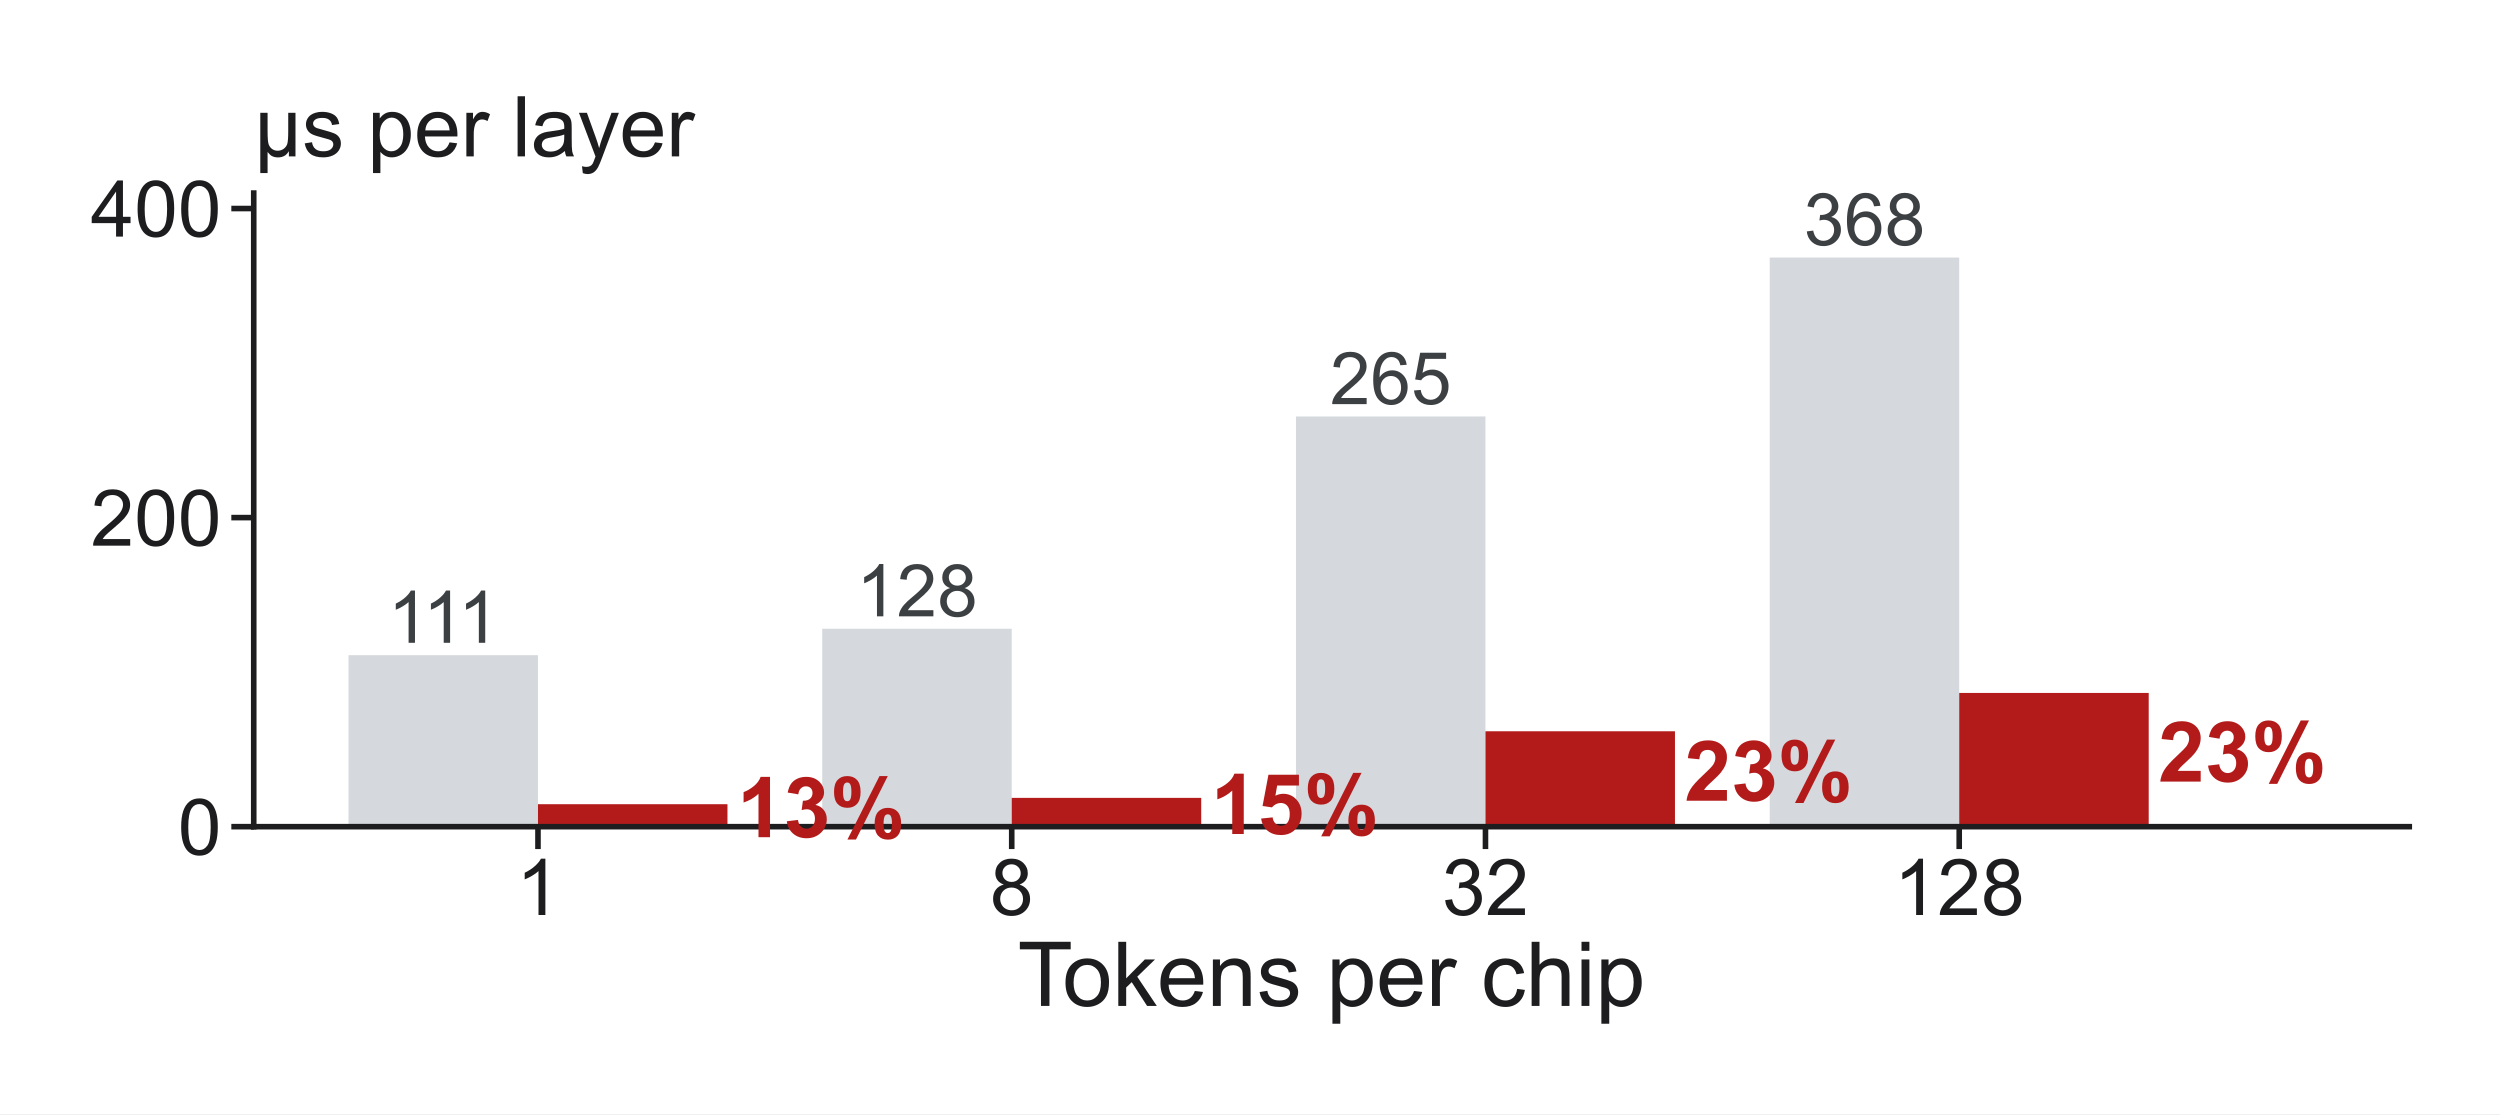
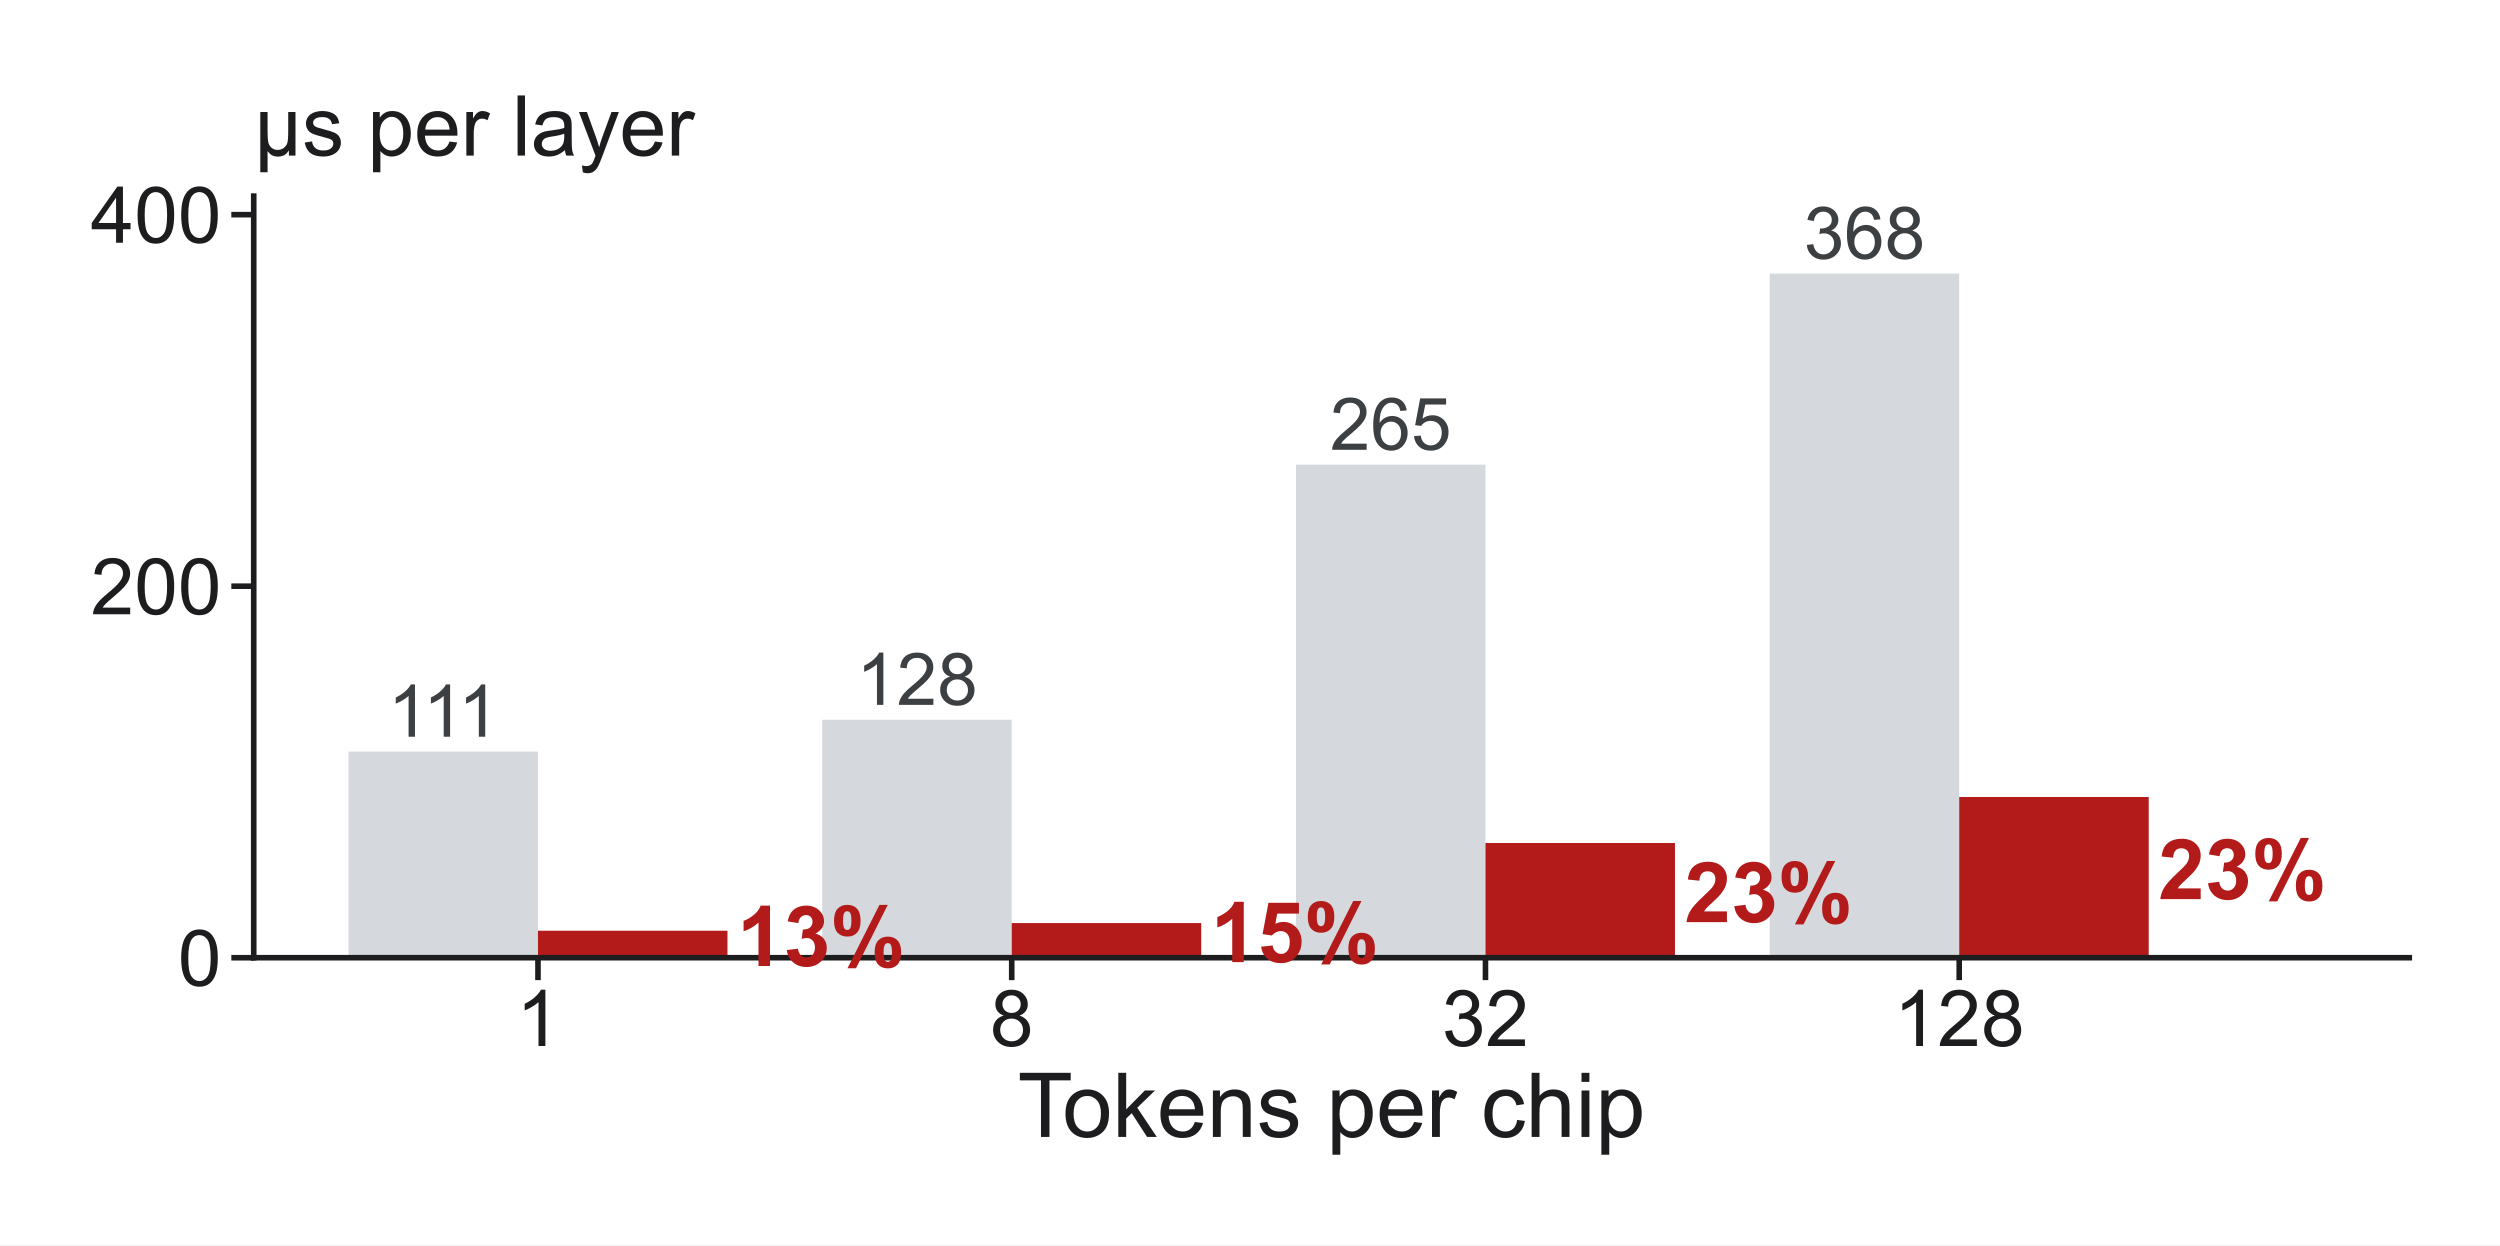
- <svg xmlns="http://www.w3.org/2000/svg" xmlns:xlink="http://www.w3.org/1999/xlink" width="892.793pt" height="397.84pt" viewBox="0 0 892.793 397.84" version="1.1">
+ <svg xmlns="http://www.w3.org/2000/svg" xmlns:xlink="http://www.w3.org/1999/xlink" width="892.793pt" height="444.633pt" viewBox="0 0 892.793 444.633" version="1.1">
  <defs>
    <style type="text/css">*{stroke-linejoin: round; stroke-linecap: butt}</style>
  </defs>
  <g id="figure_1">
    <g id="patch_1">
-       <path d="M 0 397.84  L 892.793 397.84  L 892.793 0  L 0 0  z " style="fill: #ffffff" />
+       <path d="M 0 444.633  L 892.793 444.633  L 892.793 0  L 0 0  z " style="fill: #ffffff" />
    </g>
    <g id="axes_1">
      <g id="patch_2">
-         <path d="M 90.61 295.22  L 860.393 295.22  L 860.393 68.95  L 90.61 68.95  z " style="fill: #ffffff" />
+         <path d="M 90.61 342.013  L 860.393 342.013  L 860.393 70.031  L 90.61 70.031  z " style="fill: #ffffff" />
      </g>
      <g id="patch_3">
-         <path d="M 124.447 295.22  L 192.12 295.22  L 192.12 233.98  L 124.447 233.98  z " clip-path="url(#p71272afc5b)" style="fill: #d5d8dc" />
+         <path d="M 124.447 342.013  L 192.12 342.013  L 192.12 268.401  L 124.447 268.401  z " clip-path="url(#peb288944f0)" style="fill: #d5d8dc" />
      </g>
      <g id="patch_4">
-         <path d="M 293.63 295.22  L 361.303 295.22  L 361.303 224.526  L 293.63 224.526  z " clip-path="url(#p71272afc5b)" style="fill: #d5d8dc" />
+         <path d="M 293.63 342.013  L 361.303 342.013  L 361.303 257.037  L 293.63 257.037  z " clip-path="url(#peb288944f0)" style="fill: #d5d8dc" />
      </g>
      <g id="patch_5">
-         <path d="M 462.813 295.22  L 530.486 295.22  L 530.486 148.737  L 462.813 148.737  z " clip-path="url(#p71272afc5b)" style="fill: #d5d8dc" />
+         <path d="M 462.813 342.013  L 530.486 342.013  L 530.486 165.937  L 462.813 165.937  z " clip-path="url(#peb288944f0)" style="fill: #d5d8dc" />
      </g>
      <g id="patch_6">
-         <path d="M 631.996 295.22  L 699.669 295.22  L 699.669 91.973  L 631.996 91.973  z " clip-path="url(#p71272afc5b)" style="fill: #d5d8dc" />
+         <path d="M 631.996 342.013  L 699.669 342.013  L 699.669 97.705  L 631.996 97.705  z " clip-path="url(#peb288944f0)" style="fill: #d5d8dc" />
      </g>
      <g id="patch_7">
-         <path d="M 192.12 295.22  L 259.793 295.22  L 259.793 287.205  L 192.12 287.205  z " clip-path="url(#p71272afc5b)" style="fill: #b31b1b" />
+         <path d="M 192.12 342.013  L 259.793 342.013  L 259.793 332.379  L 192.12 332.379  z " clip-path="url(#peb288944f0)" style="fill: #b31b1b" />
      </g>
      <g id="patch_8">
-         <path d="M 361.303 295.22  L 428.976 295.22  L 428.976 284.922  L 361.303 284.922  z " clip-path="url(#p71272afc5b)" style="fill: #b31b1b" />
+         <path d="M 361.303 342.013  L 428.976 342.013  L 428.976 329.634  L 361.303 329.634  z " clip-path="url(#peb288944f0)" style="fill: #b31b1b" />
      </g>
      <g id="patch_9">
-         <path d="M 530.486 295.22  L 598.159 295.22  L 598.159 261.14  L 530.486 261.14  z " clip-path="url(#p71272afc5b)" style="fill: #b31b1b" />
+         <path d="M 530.486 342.013  L 598.159 342.013  L 598.159 301.047  L 530.486 301.047  z " clip-path="url(#peb288944f0)" style="fill: #b31b1b" />
      </g>
      <g id="patch_10">
-         <path d="M 699.669 295.22  L 767.342 295.22  L 767.342 247.468  L 699.669 247.468  z " clip-path="url(#p71272afc5b)" style="fill: #b31b1b" />
+         <path d="M 699.669 342.013  L 767.342 342.013  L 767.342 284.614  L 699.669 284.614  z " clip-path="url(#peb288944f0)" style="fill: #b31b1b" />
      </g>
      <g id="matplotlib.axis_1">
        <g id="xtick_1">
          <g id="line2d_1">
            <defs>
-               <path id="m411a843d10" d="M 0 0  L 0 8  " style="stroke: #1d1d1f; stroke-width: 2" />
+               <path id="md96de0be34" d="M 0 0  L 0 8  " style="stroke: #1d1d1f; stroke-width: 2" />
            </defs>
            <g>
-               <use xlink:href="#m411a843d10" x="192.12" y="295.22" style="fill: #1d1d1f; stroke: #1d1d1f; stroke-width: 2" />
+               <use xlink:href="#md96de0be34" x="192.12" y="342.013" style="fill: #1d1d1f; stroke: #1d1d1f; stroke-width: 2" />
            </g>
          </g>
          <g id="text_1">
-             <g style="fill: #1d1d1f" transform="translate(184.3345 326.7617) scale(0.28 -0.28)">
+             <g style="fill: #1d1d1f" transform="translate(184.3345 373.5547) scale(0.28 -0.28)">
              <defs>
                <path id="ArialMT-31" d="M 2384 0  L 1822 0  L 1822 3584  Q 1619 3391 1289 3197  Q 959 3003 697 2906  L 697 3450  Q 1169 3672 1522 3987  Q 1875 4303 2022 4600  L 2384 4600  L 2384 0  z " transform="scale(0.015625)" />
              </defs>
              <use xlink:href="#ArialMT-31" />
            </g>
          </g>
        </g>
        <g id="xtick_2">
          <g id="line2d_2">
            <g>
-               <use xlink:href="#m411a843d10" x="361.303" y="295.22" style="fill: #1d1d1f; stroke: #1d1d1f; stroke-width: 2" />
+               <use xlink:href="#md96de0be34" x="361.303" y="342.013" style="fill: #1d1d1f; stroke: #1d1d1f; stroke-width: 2" />
            </g>
          </g>
          <g id="text_2">
-             <g style="fill: #1d1d1f" transform="translate(353.5176 326.7617) scale(0.28 -0.28)">
+             <g style="fill: #1d1d1f" transform="translate(353.5176 373.5547) scale(0.28 -0.28)">
              <defs>
                <path id="ArialMT-38" d="M 1131 2484  Q 781 2613 612 2850  Q 444 3088 444 3419  Q 444 3919 803 4259  Q 1163 4600 1759 4600  Q 2359 4600 2725 4251  Q 3091 3903 3091 3403  Q 3091 3084 2923 2848  Q 2756 2613 2416 2484  Q 2838 2347 3058 2040  Q 3278 1734 3278 1309  Q 3278 722 2862 322  Q 2447 -78 1769 -78  Q 1091 -78 675 323  Q 259 725 259 1325  Q 259 1772 486 2073  Q 713 2375 1131 2484  z M 1019 3438  Q 1019 3113 1228 2906  Q 1438 2700 1772 2700  Q 2097 2700 2305 2904  Q 2513 3109 2513 3406  Q 2513 3716 2298 3927  Q 2084 4138 1766 4138  Q 1444 4138 1231 3931  Q 1019 3725 1019 3438  z M 838 1322  Q 838 1081 952 856  Q 1066 631 1291 507  Q 1516 384 1775 384  Q 2178 384 2440 643  Q 2703 903 2703 1303  Q 2703 1709 2433 1975  Q 2163 2241 1756 2241  Q 1359 2241 1098 1978  Q 838 1716 838 1322  z " transform="scale(0.015625)" />
              </defs>
              <use xlink:href="#ArialMT-38" />
            </g>
          </g>
        </g>
        <g id="xtick_3">
          <g id="line2d_3">
            <g>
-               <use xlink:href="#m411a843d10" x="530.486" y="295.22" style="fill: #1d1d1f; stroke: #1d1d1f; stroke-width: 2" />
+               <use xlink:href="#md96de0be34" x="530.486" y="342.013" style="fill: #1d1d1f; stroke: #1d1d1f; stroke-width: 2" />
            </g>
          </g>
          <g id="text_3">
-             <g style="fill: #1d1d1f" transform="translate(514.9154 326.7617) scale(0.28 -0.28)">
+             <g style="fill: #1d1d1f" transform="translate(514.9154 373.5547) scale(0.28 -0.28)">
              <defs>
                <path id="ArialMT-33" d="M 269 1209  L 831 1284  Q 928 806 1161 595  Q 1394 384 1728 384  Q 2125 384 2398 659  Q 2672 934 2672 1341  Q 2672 1728 2419 1979  Q 2166 2231 1775 2231  Q 1616 2231 1378 2169  L 1441 2663  Q 1497 2656 1531 2656  Q 1891 2656 2178 2843  Q 2466 3031 2466 3422  Q 2466 3731 2256 3934  Q 2047 4138 1716 4138  Q 1388 4138 1169 3931  Q 950 3725 888 3313  L 325 3413  Q 428 3978 793 4289  Q 1159 4600 1703 4600  Q 2078 4600 2393 4439  Q 2709 4278 2876 4000  Q 3044 3722 3044 3409  Q 3044 3113 2884 2869  Q 2725 2625 2413 2481  Q 2819 2388 3044 2092  Q 3269 1797 3269 1353  Q 3269 753 2831 336  Q 2394 -81 1725 -81  Q 1122 -81 723 278  Q 325 638 269 1209  z " transform="scale(0.015625)" />
                <path id="ArialMT-32" d="M 3222 541  L 3222 0  L 194 0  Q 188 203 259 391  Q 375 700 629 1000  Q 884 1300 1366 1694  Q 2113 2306 2375 2664  Q 2638 3022 2638 3341  Q 2638 3675 2398 3904  Q 2159 4134 1775 4134  Q 1369 4134 1125 3890  Q 881 3647 878 3216  L 300 3275  Q 359 3922 746 4261  Q 1134 4600 1788 4600  Q 2447 4600 2831 4234  Q 3216 3869 3216 3328  Q 3216 3053 3103 2787  Q 2991 2522 2730 2228  Q 2469 1934 1863 1422  Q 1356 997 1212 845  Q 1069 694 975 541  L 3222 541  z " transform="scale(0.015625)" />
              </defs>
              <use xlink:href="#ArialMT-33" />
              <use xlink:href="#ArialMT-32" transform="translate(55.61523 0)" />
            </g>
          </g>
        </g>
        <g id="xtick_4">
          <g id="line2d_4">
            <g>
-               <use xlink:href="#m411a843d10" x="699.669" y="295.22" style="fill: #1d1d1f; stroke: #1d1d1f; stroke-width: 2" />
+               <use xlink:href="#md96de0be34" x="699.669" y="342.013" style="fill: #1d1d1f; stroke: #1d1d1f; stroke-width: 2" />
            </g>
          </g>
          <g id="text_4">
-             <g style="fill: #1d1d1f" transform="translate(676.3131 326.7617) scale(0.28 -0.28)">
+             <g style="fill: #1d1d1f" transform="translate(676.3131 373.5547) scale(0.28 -0.28)">
              <use xlink:href="#ArialMT-31" />
              <use xlink:href="#ArialMT-32" transform="translate(55.61523 0)" />
              <use xlink:href="#ArialMT-38" transform="translate(111.2305 0)" />
            </g>
          </g>
        </g>
        <g id="text_5">
-           <g style="fill: #1d1d1f" transform="translate(363.454 359.2317) scale(0.32 -0.32)">
+           <g style="fill: #1d1d1f" transform="translate(363.454 406.0247) scale(0.32 -0.32)">
            <defs>
              <path id="ArialMT-54" d="M 1659 0  L 1659 4041  L 150 4041  L 150 4581  L 3781 4581  L 3781 4041  L 2266 4041  L 2266 0  L 1659 0  z " transform="scale(0.015625)" />
              <path id="ArialMT-6f" d="M 213 1659  Q 213 2581 725 3025  Q 1153 3394 1769 3394  Q 2453 3394 2887 2945  Q 3322 2497 3322 1706  Q 3322 1066 3130 698  Q 2938 331 2570 128  Q 2203 -75 1769 -75  Q 1072 -75 642 372  Q 213 819 213 1659  z M 791 1659  Q 791 1022 1069 705  Q 1347 388 1769 388  Q 2188 388 2466 706  Q 2744 1025 2744 1678  Q 2744 2294 2464 2611  Q 2184 2928 1769 2928  Q 1347 2928 1069 2612  Q 791 2297 791 1659  z " transform="scale(0.015625)" />
              <path id="ArialMT-6b" d="M 425 0  L 425 4581  L 988 4581  L 988 1969  L 2319 3319  L 3047 3319  L 1778 2088  L 3175 0  L 2481 0  L 1384 1697  L 988 1316  L 988 0  L 425 0  z " transform="scale(0.015625)" />
              <path id="ArialMT-65" d="M 2694 1069  L 3275 997  Q 3138 488 2766 206  Q 2394 -75 1816 -75  Q 1088 -75 661 373  Q 234 822 234 1631  Q 234 2469 665 2931  Q 1097 3394 1784 3394  Q 2450 3394 2872 2941  Q 3294 2488 3294 1666  Q 3294 1616 3291 1516  L 816 1516  Q 847 969 1125 678  Q 1403 388 1819 388  Q 2128 388 2347 550  Q 2566 713 2694 1069  z M 847 1978  L 2700 1978  Q 2663 2397 2488 2606  Q 2219 2931 1791 2931  Q 1403 2931 1139 2672  Q 875 2413 847 1978  z " transform="scale(0.015625)" />
              <path id="ArialMT-6e" d="M 422 0  L 422 3319  L 928 3319  L 928 2847  Q 1294 3394 1984 3394  Q 2284 3394 2536 3286  Q 2788 3178 2913 3003  Q 3038 2828 3088 2588  Q 3119 2431 3119 2041  L 3119 0  L 2556 0  L 2556 2019  Q 2556 2363 2490 2533  Q 2425 2703 2258 2804  Q 2091 2906 1866 2906  Q 1506 2906 1245 2678  Q 984 2450 984 1813  L 984 0  L 422 0  z " transform="scale(0.015625)" />
              <path id="ArialMT-73" d="M 197 991  L 753 1078  Q 800 744 1014 566  Q 1228 388 1613 388  Q 2000 388 2187 545  Q 2375 703 2375 916  Q 2375 1106 2209 1216  Q 2094 1291 1634 1406  Q 1016 1563 777 1677  Q 538 1791 414 1992  Q 291 2194 291 2438  Q 291 2659 392 2848  Q 494 3038 669 3163  Q 800 3259 1026 3326  Q 1253 3394 1513 3394  Q 1903 3394 2198 3281  Q 2494 3169 2634 2976  Q 2775 2784 2828 2463  L 2278 2388  Q 2241 2644 2061 2787  Q 1881 2931 1553 2931  Q 1166 2931 1000 2803  Q 834 2675 834 2503  Q 834 2394 903 2306  Q 972 2216 1119 2156  Q 1203 2125 1616 2013  Q 2213 1853 2448 1751  Q 2684 1650 2818 1456  Q 2953 1263 2953 975  Q 2953 694 2789 445  Q 2625 197 2315 61  Q 2006 -75 1616 -75  Q 969 -75 630 194  Q 291 463 197 991  z " transform="scale(0.015625)" />
              <path id="ArialMT-20" transform="scale(0.015625)" />
              <path id="ArialMT-70" d="M 422 -1272  L 422 3319  L 934 3319  L 934 2888  Q 1116 3141 1344 3267  Q 1572 3394 1897 3394  Q 2322 3394 2647 3175  Q 2972 2956 3137 2557  Q 3303 2159 3303 1684  Q 3303 1175 3120 767  Q 2938 359 2589 142  Q 2241 -75 1856 -75  Q 1575 -75 1351 44  Q 1128 163 984 344  L 984 -1272  L 422 -1272  z M 931 1641  Q 931 1000 1190 694  Q 1450 388 1819 388  Q 2194 388 2461 705  Q 2728 1022 2728 1688  Q 2728 2322 2467 2637  Q 2206 2953 1844 2953  Q 1484 2953 1207 2617  Q 931 2281 931 1641  z " transform="scale(0.015625)" />
              <path id="ArialMT-72" d="M 416 0  L 416 3319  L 922 3319  L 922 2816  Q 1116 3169 1280 3281  Q 1444 3394 1641 3394  Q 1925 3394 2219 3213  L 2025 2691  Q 1819 2813 1613 2813  Q 1428 2813 1281 2702  Q 1134 2591 1072 2394  Q 978 2094 978 1738  L 978 0  L 416 0  z " transform="scale(0.015625)" />
              <path id="ArialMT-63" d="M 2588 1216  L 3141 1144  Q 3050 572 2676 248  Q 2303 -75 1759 -75  Q 1078 -75 664 370  Q 250 816 250 1647  Q 250 2184 428 2587  Q 606 2991 970 3192  Q 1334 3394 1763 3394  Q 2303 3394 2647 3120  Q 2991 2847 3088 2344  L 2541 2259  Q 2463 2594 2264 2762  Q 2066 2931 1784 2931  Q 1359 2931 1093 2626  Q 828 2322 828 1663  Q 828 994 1084 691  Q 1341 388 1753 388  Q 2084 388 2306 591  Q 2528 794 2588 1216  z " transform="scale(0.015625)" />
              <path id="ArialMT-68" d="M 422 0  L 422 4581  L 984 4581  L 984 2938  Q 1378 3394 1978 3394  Q 2347 3394 2619 3248  Q 2891 3103 3008 2847  Q 3125 2591 3125 2103  L 3125 0  L 2563 0  L 2563 2103  Q 2563 2525 2380 2717  Q 2197 2909 1863 2909  Q 1613 2909 1392 2779  Q 1172 2650 1078 2428  Q 984 2206 984 1816  L 984 0  L 422 0  z " transform="scale(0.015625)" />
              <path id="ArialMT-69" d="M 425 3934  L 425 4581  L 988 4581  L 988 3934  L 425 3934  z M 425 0  L 425 3319  L 988 3319  L 988 0  L 425 0  z " transform="scale(0.015625)" />
            </defs>
            <use xlink:href="#ArialMT-54" />
            <use xlink:href="#ArialMT-6f" transform="translate(49.95898 0)" />
            <use xlink:href="#ArialMT-6b" transform="translate(105.5742 0)" />
            <use xlink:href="#ArialMT-65" transform="translate(155.5742 0)" />
            <use xlink:href="#ArialMT-6e" transform="translate(211.1895 0)" />
            <use xlink:href="#ArialMT-73" transform="translate(266.8047 0)" />
            <use xlink:href="#ArialMT-20" transform="translate(316.8047 0)" />
            <use xlink:href="#ArialMT-70" transform="translate(344.5879 0)" />
            <use xlink:href="#ArialMT-65" transform="translate(400.2031 0)" />
            <use xlink:href="#ArialMT-72" transform="translate(455.8184 0)" />
            <use xlink:href="#ArialMT-20" transform="translate(489.1191 0)" />
            <use xlink:href="#ArialMT-63" transform="translate(516.9023 0)" />
            <use xlink:href="#ArialMT-68" transform="translate(566.9023 0)" />
            <use xlink:href="#ArialMT-69" transform="translate(622.5176 0)" />
            <use xlink:href="#ArialMT-70" transform="translate(644.7344 0)" />
          </g>
        </g>
      </g>
      <g id="matplotlib.axis_2">
        <g id="ytick_1">
          <g id="line2d_5">
            <defs>
-               <path id="m26eda5a461" d="M 0 0  L -8 0  " style="stroke: #1d1d1f; stroke-width: 2" />
+               <path id="m73034df3d3" d="M 0 0  L -8 0  " style="stroke: #1d1d1f; stroke-width: 2" />
            </defs>
            <g>
-               <use xlink:href="#m26eda5a461" x="90.61" y="295.22" style="fill: #1d1d1f; stroke: #1d1d1f; stroke-width: 2" />
+               <use xlink:href="#m73034df3d3" x="90.61" y="342.013" style="fill: #1d1d1f; stroke: #1d1d1f; stroke-width: 2" />
            </g>
          </g>
          <g id="text_6">
-             <g style="fill: #1d1d1f" transform="translate(63.53937 305.2408) scale(0.28 -0.28)">
+             <g style="fill: #1d1d1f" transform="translate(63.53937 352.0337) scale(0.28 -0.28)">
              <defs>
                <path id="ArialMT-30" d="M 266 2259  Q 266 3072 433 3567  Q 600 4063 929 4331  Q 1259 4600 1759 4600  Q 2128 4600 2406 4451  Q 2684 4303 2865 4023  Q 3047 3744 3150 3342  Q 3253 2941 3253 2259  Q 3253 1453 3087 958  Q 2922 463 2592 192  Q 2263 -78 1759 -78  Q 1097 -78 719 397  Q 266 969 266 2259  z M 844 2259  Q 844 1131 1108 757  Q 1372 384 1759 384  Q 2147 384 2411 759  Q 2675 1134 2675 2259  Q 2675 3391 2411 3762  Q 2147 4134 1753 4134  Q 1366 4134 1134 3806  Q 844 3388 844 2259  z " transform="scale(0.015625)" />
              </defs>
              <use xlink:href="#ArialMT-30" />
            </g>
          </g>
        </g>
        <g id="ytick_2">
          <g id="line2d_6">
            <g>
-               <use xlink:href="#m26eda5a461" x="90.61" y="184.844" style="fill: #1d1d1f; stroke: #1d1d1f; stroke-width: 2" />
+               <use xlink:href="#m73034df3d3" x="90.61" y="209.339" style="fill: #1d1d1f; stroke: #1d1d1f; stroke-width: 2" />
            </g>
          </g>
          <g id="text_7">
-             <g style="fill: #1d1d1f" transform="translate(32.39813 194.8653) scale(0.28 -0.28)">
+             <g style="fill: #1d1d1f" transform="translate(32.39813 219.3597) scale(0.28 -0.28)">
              <use xlink:href="#ArialMT-32" />
              <use xlink:href="#ArialMT-30" transform="translate(55.61523 0)" />
              <use xlink:href="#ArialMT-30" transform="translate(111.2305 0)" />
            </g>
          </g>
        </g>
        <g id="ytick_3">
          <g id="line2d_7">
            <g>
-               <use xlink:href="#m26eda5a461" x="90.61" y="74.469" style="fill: #1d1d1f; stroke: #1d1d1f; stroke-width: 2" />
+               <use xlink:href="#m73034df3d3" x="90.61" y="76.665" style="fill: #1d1d1f; stroke: #1d1d1f; stroke-width: 2" />
            </g>
          </g>
          <g id="text_8">
-             <g style="fill: #1d1d1f" transform="translate(32.39813 84.48981) scale(0.28 -0.28)">
+             <g style="fill: #1d1d1f" transform="translate(32.39813 86.68566) scale(0.28 -0.28)">
              <defs>
                <path id="ArialMT-34" d="M 2069 0  L 2069 1097  L 81 1097  L 81 1613  L 2172 4581  L 2631 4581  L 2631 1613  L 3250 1613  L 3250 1097  L 2631 1097  L 2631 0  L 2069 0  z M 2069 1613  L 2069 3678  L 634 1613  L 2069 1613  z " transform="scale(0.015625)" />
              </defs>
              <use xlink:href="#ArialMT-34" />
              <use xlink:href="#ArialMT-30" transform="translate(55.61523 0)" />
              <use xlink:href="#ArialMT-30" transform="translate(111.2305 0)" />
            </g>
          </g>
        </g>
      </g>
      <g id="patch_11">
-         <path d="M 90.61 295.22  L 90.61 68.95  " style="fill: none; stroke: #1d1d1f; stroke-width: 2; stroke-linejoin: miter; stroke-linecap: square" />
+         <path d="M 90.61 342.013  L 90.61 70.031  " style="fill: none; stroke: #1d1d1f; stroke-width: 2; stroke-linejoin: miter; stroke-linecap: square" />
      </g>
      <g id="patch_12">
-         <path d="M 90.61 295.22  L 860.393 295.22  " style="fill: none; stroke: #1d1d1f; stroke-width: 2; stroke-linejoin: miter; stroke-linecap: square" />
+         <path d="M 90.61 342.013  L 860.393 342.013  " style="fill: none; stroke: #1d1d1f; stroke-width: 2; stroke-linejoin: miter; stroke-linecap: square" />
      </g>
      <g id="text_9">
-         <g style="fill: #b31b1b" transform="translate(263.1767 298.989) scale(0.3 -0.3)">
+         <g style="fill: #b31b1b" transform="translate(263.1767 344.9724) scale(0.3 -0.3)">
          <defs>
            <path id="Arial-BoldMT-31" d="M 2519 0  L 1641 0  L 1641 3309  Q 1159 2859 506 2644  L 506 3441  Q 850 3553 1253 3867  Q 1656 4181 1806 4600  L 2519 4600  L 2519 0  z " transform="scale(0.015625)" />
            <path id="Arial-BoldMT-33" d="M 241 1216  L 1091 1319  Q 1131 994 1309 822  Q 1488 650 1741 650  Q 2013 650 2198 856  Q 2384 1063 2384 1413  Q 2384 1744 2206 1937  Q 2028 2131 1772 2131  Q 1603 2131 1369 2066  L 1466 2781  Q 1822 2772 2009 2936  Q 2197 3100 2197 3372  Q 2197 3603 2059 3740  Q 1922 3878 1694 3878  Q 1469 3878 1309 3722  Q 1150 3566 1116 3266  L 306 3403  Q 391 3819 561 4067  Q 731 4316 1036 4458  Q 1341 4600 1719 4600  Q 2366 4600 2756 4188  Q 3078 3850 3078 3425  Q 3078 2822 2419 2463  Q 2813 2378 3048 2084  Q 3284 1791 3284 1375  Q 3284 772 2843 347  Q 2403 -78 1747 -78  Q 1125 -78 715 280  Q 306 638 241 1216  z " transform="scale(0.015625)" />
            <path id="Arial-BoldMT-25" d="M 278 3450  Q 278 4066 548 4362  Q 819 4659 1281 4659  Q 1759 4659 2029 4364  Q 2300 4069 2300 3450  Q 2300 2834 2029 2537  Q 1759 2241 1297 2241  Q 819 2241 548 2536  Q 278 2831 278 3450  z M 963 3456  Q 963 3009 1066 2856  Q 1144 2744 1281 2744  Q 1422 2744 1500 2856  Q 1600 3009 1600 3456  Q 1600 3903 1500 4053  Q 1422 4169 1281 4169  Q 1144 4169 1066 4056  Q 963 3903 963 3456  z M 1950 -175  L 1300 -175  L 3741 4659  L 4372 4659  L 1950 -175  z M 3369 1028  Q 3369 1644 3639 1941  Q 3909 2238 4378 2238  Q 4850 2238 5120 1941  Q 5391 1644 5391 1028  Q 5391 409 5120 112  Q 4850 -184 4388 -184  Q 3909 -184 3639 112  Q 3369 409 3369 1028  z M 4053 1031  Q 4053 584 4156 434  Q 4234 319 4372 319  Q 4513 319 4588 431  Q 4691 584 4691 1031  Q 4691 1478 4591 1631  Q 4513 1744 4372 1744  Q 4231 1744 4156 1631  Q 4053 1478 4053 1031  z " transform="scale(0.015625)" />
          </defs>
          <use xlink:href="#Arial-BoldMT-31" />
          <use xlink:href="#Arial-BoldMT-33" transform="translate(55.61523 0)" />
          <use xlink:href="#Arial-BoldMT-25" transform="translate(111.2305 0)" />
        </g>
      </g>
      <g id="text_10">
-         <g style="fill: #3c4043" transform="translate(138.5131 229.5651) scale(0.26 -0.26)">
+         <g style="fill: #3c4043" transform="translate(138.5131 263.0942) scale(0.26 -0.26)">
          <use xlink:href="#ArialMT-31" />
          <use xlink:href="#ArialMT-31" transform="translate(48.24023 0)" />
          <use xlink:href="#ArialMT-31" transform="translate(96.48047 0)" />
        </g>
      </g>
      <g id="text_11">
-         <g style="fill: #b31b1b" transform="translate(432.3598 297.8474) scale(0.3 -0.3)">
+         <g style="fill: #b31b1b" transform="translate(432.3598 343.6001) scale(0.3 -0.3)">
          <defs>
            <path id="Arial-BoldMT-35" d="M 284 1178  L 1159 1269  Q 1197 972 1381 798  Q 1566 625 1806 625  Q 2081 625 2272 848  Q 2463 1072 2463 1522  Q 2463 1944 2273 2155  Q 2084 2366 1781 2366  Q 1403 2366 1103 2031  L 391 2134  L 841 4519  L 3163 4519  L 3163 3697  L 1506 3697  L 1369 2919  Q 1663 3066 1969 3066  Q 2553 3066 2959 2641  Q 3366 2216 3366 1538  Q 3366 972 3038 528  Q 2591 -78 1797 -78  Q 1163 -78 763 262  Q 363 603 284 1178  z " transform="scale(0.015625)" />
          </defs>
          <use xlink:href="#Arial-BoldMT-31" />
          <use xlink:href="#Arial-BoldMT-35" transform="translate(55.61523 0)" />
          <use xlink:href="#Arial-BoldMT-25" transform="translate(111.2305 0)" />
        </g>
      </g>
      <g id="text_12">
-         <g style="fill: #3c4043" transform="translate(305.7786 220.1107) scale(0.26 -0.26)">
+         <g style="fill: #3c4043" transform="translate(305.7786 251.7298) scale(0.26 -0.26)">
          <use xlink:href="#ArialMT-31" />
          <use xlink:href="#ArialMT-32" transform="translate(55.61523 0)" />
          <use xlink:href="#ArialMT-38" transform="translate(111.2305 0)" />
        </g>
      </g>
      <g id="text_13">
-         <g style="fill: #b31b1b" transform="translate(601.5429 285.9562) scale(0.3 -0.3)">
+         <g style="fill: #b31b1b" transform="translate(601.5429 329.3067) scale(0.3 -0.3)">
          <defs>
            <path id="Arial-BoldMT-32" d="M 3238 816  L 3238 0  L 159 0  Q 209 463 459 877  Q 709 1291 1447 1975  Q 2041 2528 2175 2725  Q 2356 2997 2356 3263  Q 2356 3556 2198 3714  Q 2041 3872 1763 3872  Q 1488 3872 1325 3706  Q 1163 3541 1138 3156  L 263 3244  Q 341 3969 753 4284  Q 1166 4600 1784 4600  Q 2463 4600 2850 4234  Q 3238 3869 3238 3325  Q 3238 3016 3127 2736  Q 3016 2456 2775 2150  Q 2616 1947 2200 1565  Q 1784 1184 1673 1059  Q 1563 934 1494 816  L 3238 816  z " transform="scale(0.015625)" />
          </defs>
          <use xlink:href="#Arial-BoldMT-32" />
          <use xlink:href="#Arial-BoldMT-33" transform="translate(55.61523 0)" />
          <use xlink:href="#Arial-BoldMT-25" transform="translate(111.2305 0)" />
        </g>
      </g>
      <g id="text_14">
-         <g style="fill: #3c4043" transform="translate(474.9617 144.3219) scale(0.26 -0.26)">
+         <g style="fill: #3c4043" transform="translate(474.9617 160.6297) scale(0.26 -0.26)">
          <defs>
            <path id="ArialMT-36" d="M 3184 3459  L 2625 3416  Q 2550 3747 2413 3897  Q 2184 4138 1850 4138  Q 1581 4138 1378 3988  Q 1113 3794 959 3422  Q 806 3050 800 2363  Q 1003 2672 1297 2822  Q 1591 2972 1913 2972  Q 2475 2972 2870 2558  Q 3266 2144 3266 1488  Q 3266 1056 3080 686  Q 2894 316 2569 119  Q 2244 -78 1831 -78  Q 1128 -78 684 439  Q 241 956 241 2144  Q 241 3472 731 4075  Q 1159 4600 1884 4600  Q 2425 4600 2770 4297  Q 3116 3994 3184 3459  z M 888 1484  Q 888 1194 1011 928  Q 1134 663 1356 523  Q 1578 384 1822 384  Q 2178 384 2434 671  Q 2691 959 2691 1453  Q 2691 1928 2437 2201  Q 2184 2475 1800 2475  Q 1419 2475 1153 2201  Q 888 1928 888 1484  z " transform="scale(0.015625)" />
            <path id="ArialMT-35" d="M 266 1200  L 856 1250  Q 922 819 1161 601  Q 1400 384 1738 384  Q 2144 384 2425 690  Q 2706 997 2706 1503  Q 2706 1984 2436 2262  Q 2166 2541 1728 2541  Q 1456 2541 1237 2417  Q 1019 2294 894 2097  L 366 2166  L 809 4519  L 3088 4519  L 3088 3981  L 1259 3981  L 1013 2750  Q 1425 3038 1878 3038  Q 2478 3038 2890 2622  Q 3303 2206 3303 1553  Q 3303 931 2941 478  Q 2500 -78 1738 -78  Q 1113 -78 717 272  Q 322 622 266 1200  z " transform="scale(0.015625)" />
          </defs>
          <use xlink:href="#ArialMT-32" />
          <use xlink:href="#ArialMT-36" transform="translate(55.61523 0)" />
          <use xlink:href="#ArialMT-35" transform="translate(111.2305 0)" />
        </g>
      </g>
      <g id="text_15">
-         <g style="fill: #b31b1b" transform="translate(770.7259 279.1205) scale(0.3 -0.3)">
+         <g style="fill: #b31b1b" transform="translate(770.7259 321.09) scale(0.3 -0.3)">
          <use xlink:href="#Arial-BoldMT-32" />
          <use xlink:href="#Arial-BoldMT-33" transform="translate(55.61523 0)" />
          <use xlink:href="#Arial-BoldMT-25" transform="translate(111.2305 0)" />
        </g>
      </g>
      <g id="text_16">
-         <g style="fill: #3c4043" transform="translate(644.1448 87.55759) scale(0.26 -0.26)">
+         <g style="fill: #3c4043" transform="translate(644.1448 92.39768) scale(0.26 -0.26)">
          <use xlink:href="#ArialMT-33" />
          <use xlink:href="#ArialMT-36" transform="translate(55.61523 0)" />
          <use xlink:href="#ArialMT-38" transform="translate(111.2305 0)" />
        </g>
      </g>
      <g id="text_17">
-         <g style="fill: #1d1d1f" transform="translate(90.61 55.84795) scale(0.3 -0.3)">
+         <g style="fill: #1d1d1f" transform="translate(90.61 55.5575) scale(0.3 -0.3)">
          <defs>
            <path id="ArialMT-b5" d="M 3181 3319  L 3181 0  L 2678 0  L 2678 394  Q 2516 144 2356 50  Q 2138 -78 1847 -78  Q 1588 -78 1388 25  Q 1238 103 1056 334  L 1056 -1272  L 500 -1272  L 500 3319  L 1056 3319  L 1056 1913  Q 1056 1147 1137 920  Q 1219 694 1401 562  Q 1584 431 1822 431  Q 2072 431 2269 568  Q 2466 706 2547 923  Q 2628 1141 2628 1903  L 2628 3319  L 3181 3319  z " transform="scale(0.015625)" />
            <path id="ArialMT-6c" d="M 409 0  L 409 4581  L 972 4581  L 972 0  L 409 0  z " transform="scale(0.015625)" />
            <path id="ArialMT-61" d="M 2588 409  Q 2275 144 1986 34  Q 1697 -75 1366 -75  Q 819 -75 525 192  Q 231 459 231 875  Q 231 1119 342 1320  Q 453 1522 633 1644  Q 813 1766 1038 1828  Q 1203 1872 1538 1913  Q 2219 1994 2541 2106  Q 2544 2222 2544 2253  Q 2544 2597 2384 2738  Q 2169 2928 1744 2928  Q 1347 2928 1158 2789  Q 969 2650 878 2297  L 328 2372  Q 403 2725 575 2942  Q 747 3159 1072 3276  Q 1397 3394 1825 3394  Q 2250 3394 2515 3294  Q 2781 3194 2906 3042  Q 3031 2891 3081 2659  Q 3109 2516 3109 2141  L 3109 1391  Q 3109 606 3145 398  Q 3181 191 3288 0  L 2700 0  Q 2613 175 2588 409  z M 2541 1666  Q 2234 1541 1622 1453  Q 1275 1403 1131 1340  Q 988 1278 909 1158  Q 831 1038 831 891  Q 831 666 1001 516  Q 1172 366 1500 366  Q 1825 366 2078 508  Q 2331 650 2450 897  Q 2541 1088 2541 1459  L 2541 1666  z " transform="scale(0.015625)" />
            <path id="ArialMT-79" d="M 397 -1278  L 334 -750  Q 519 -800 656 -800  Q 844 -800 956 -737  Q 1069 -675 1141 -563  Q 1194 -478 1313 -144  Q 1328 -97 1363 -6  L 103 3319  L 709 3319  L 1400 1397  Q 1534 1031 1641 628  Q 1738 1016 1872 1384  L 2581 3319  L 3144 3319  L 1881 -56  Q 1678 -603 1566 -809  Q 1416 -1088 1222 -1217  Q 1028 -1347 759 -1347  Q 597 -1347 397 -1278  z " transform="scale(0.015625)" />
          </defs>
          <use xlink:href="#ArialMT-b5" />
          <use xlink:href="#ArialMT-73" transform="translate(57.61719 0)" />
          <use xlink:href="#ArialMT-20" transform="translate(107.6172 0)" />
          <use xlink:href="#ArialMT-70" transform="translate(135.4004 0)" />
          <use xlink:href="#ArialMT-65" transform="translate(191.0156 0)" />
          <use xlink:href="#ArialMT-72" transform="translate(246.6309 0)" />
          <use xlink:href="#ArialMT-20" transform="translate(279.9316 0)" />
          <use xlink:href="#ArialMT-6c" transform="translate(307.7148 0)" />
          <use xlink:href="#ArialMT-61" transform="translate(329.9316 0)" />
          <use xlink:href="#ArialMT-79" transform="translate(385.5469 0)" />
          <use xlink:href="#ArialMT-65" transform="translate(435.5469 0)" />
          <use xlink:href="#ArialMT-72" transform="translate(491.1621 0)" />
        </g>
      </g>
    </g>
  </g>
  <defs>
-     <clipPath id="p71272afc5b">
-       <rect x="90.61" y="68.95" width="769.783" height="226.27" />
+     <clipPath id="peb288944f0">
+       <rect x="90.61" y="70.031" width="769.783" height="271.982" />
    </clipPath>
  </defs>
</svg>
